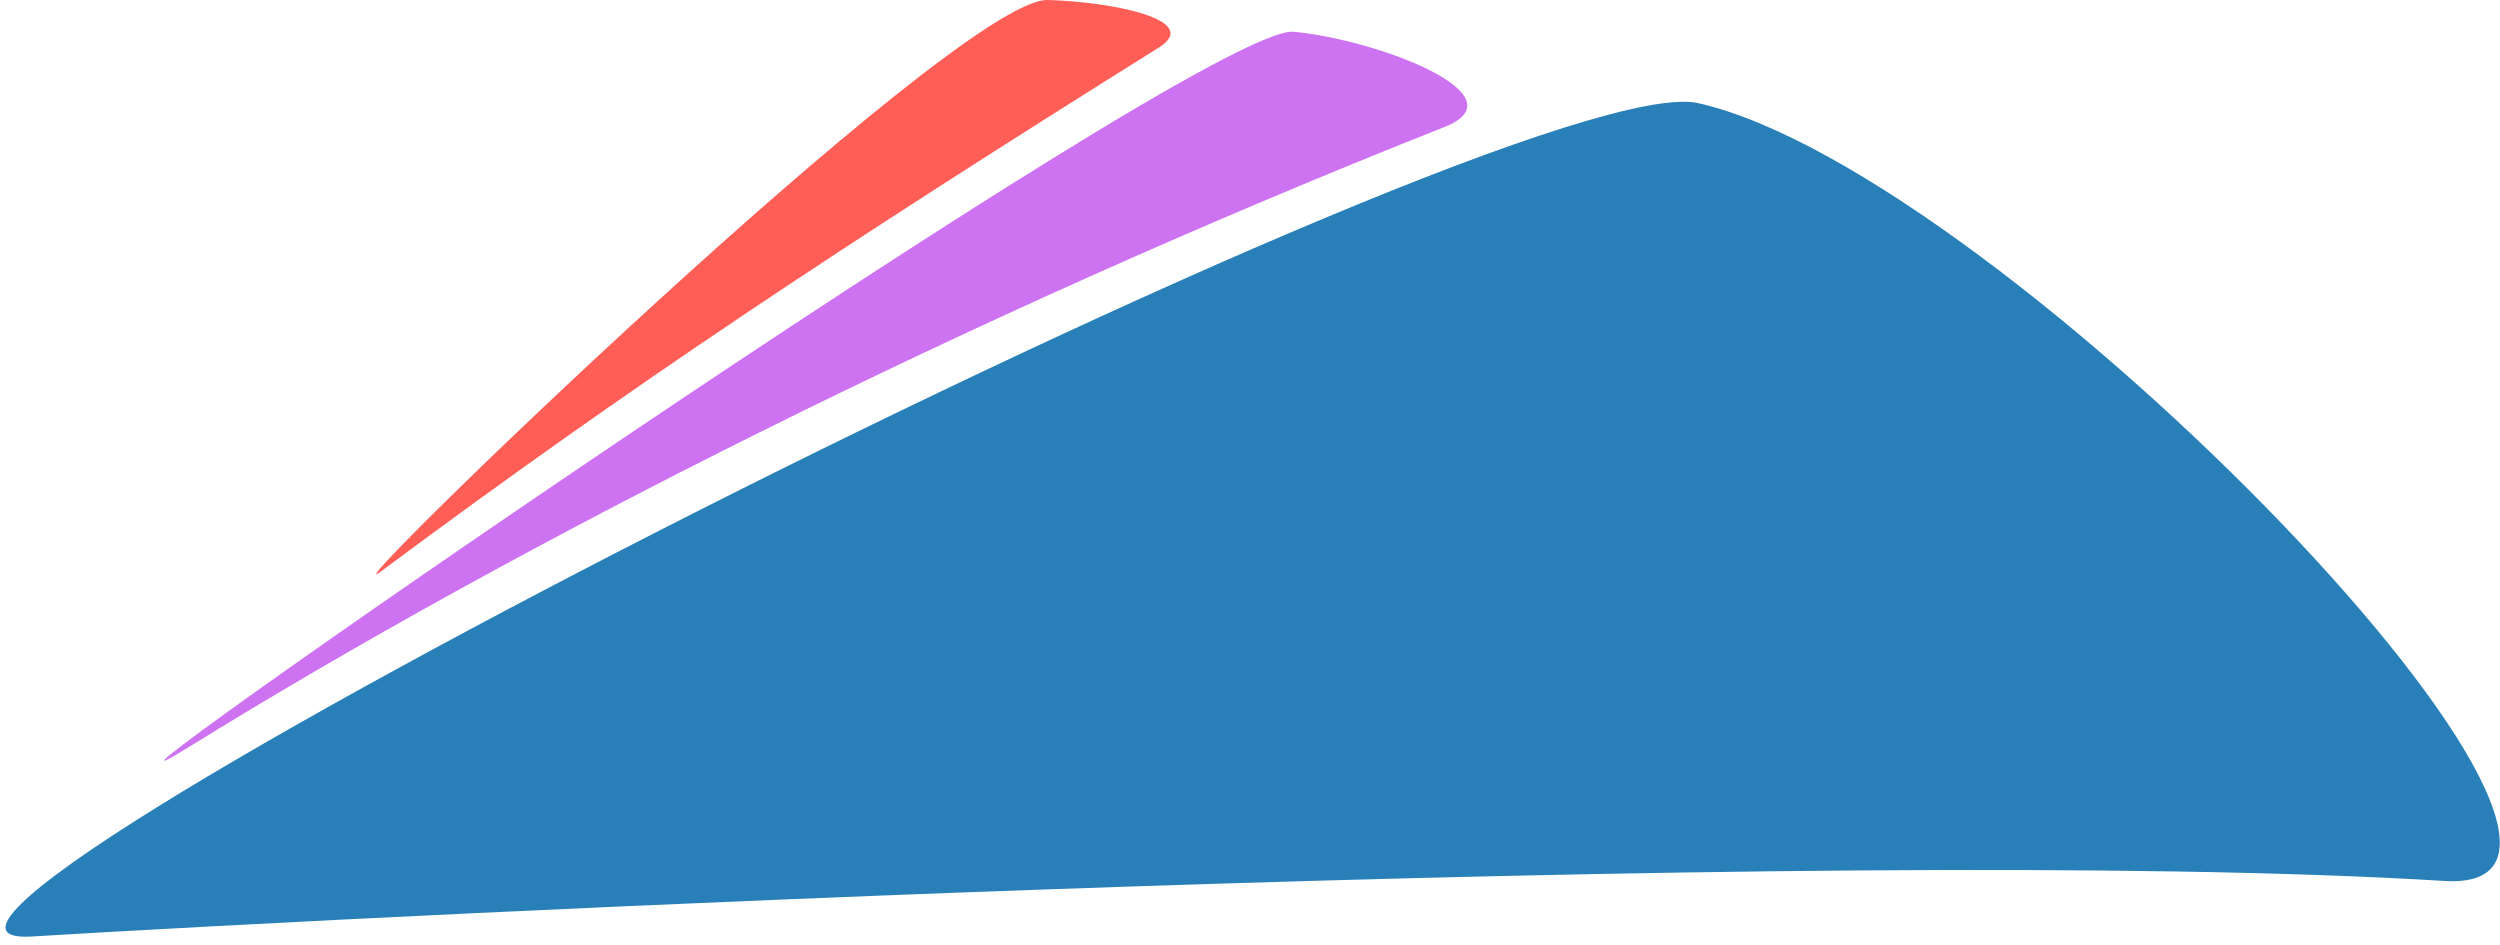
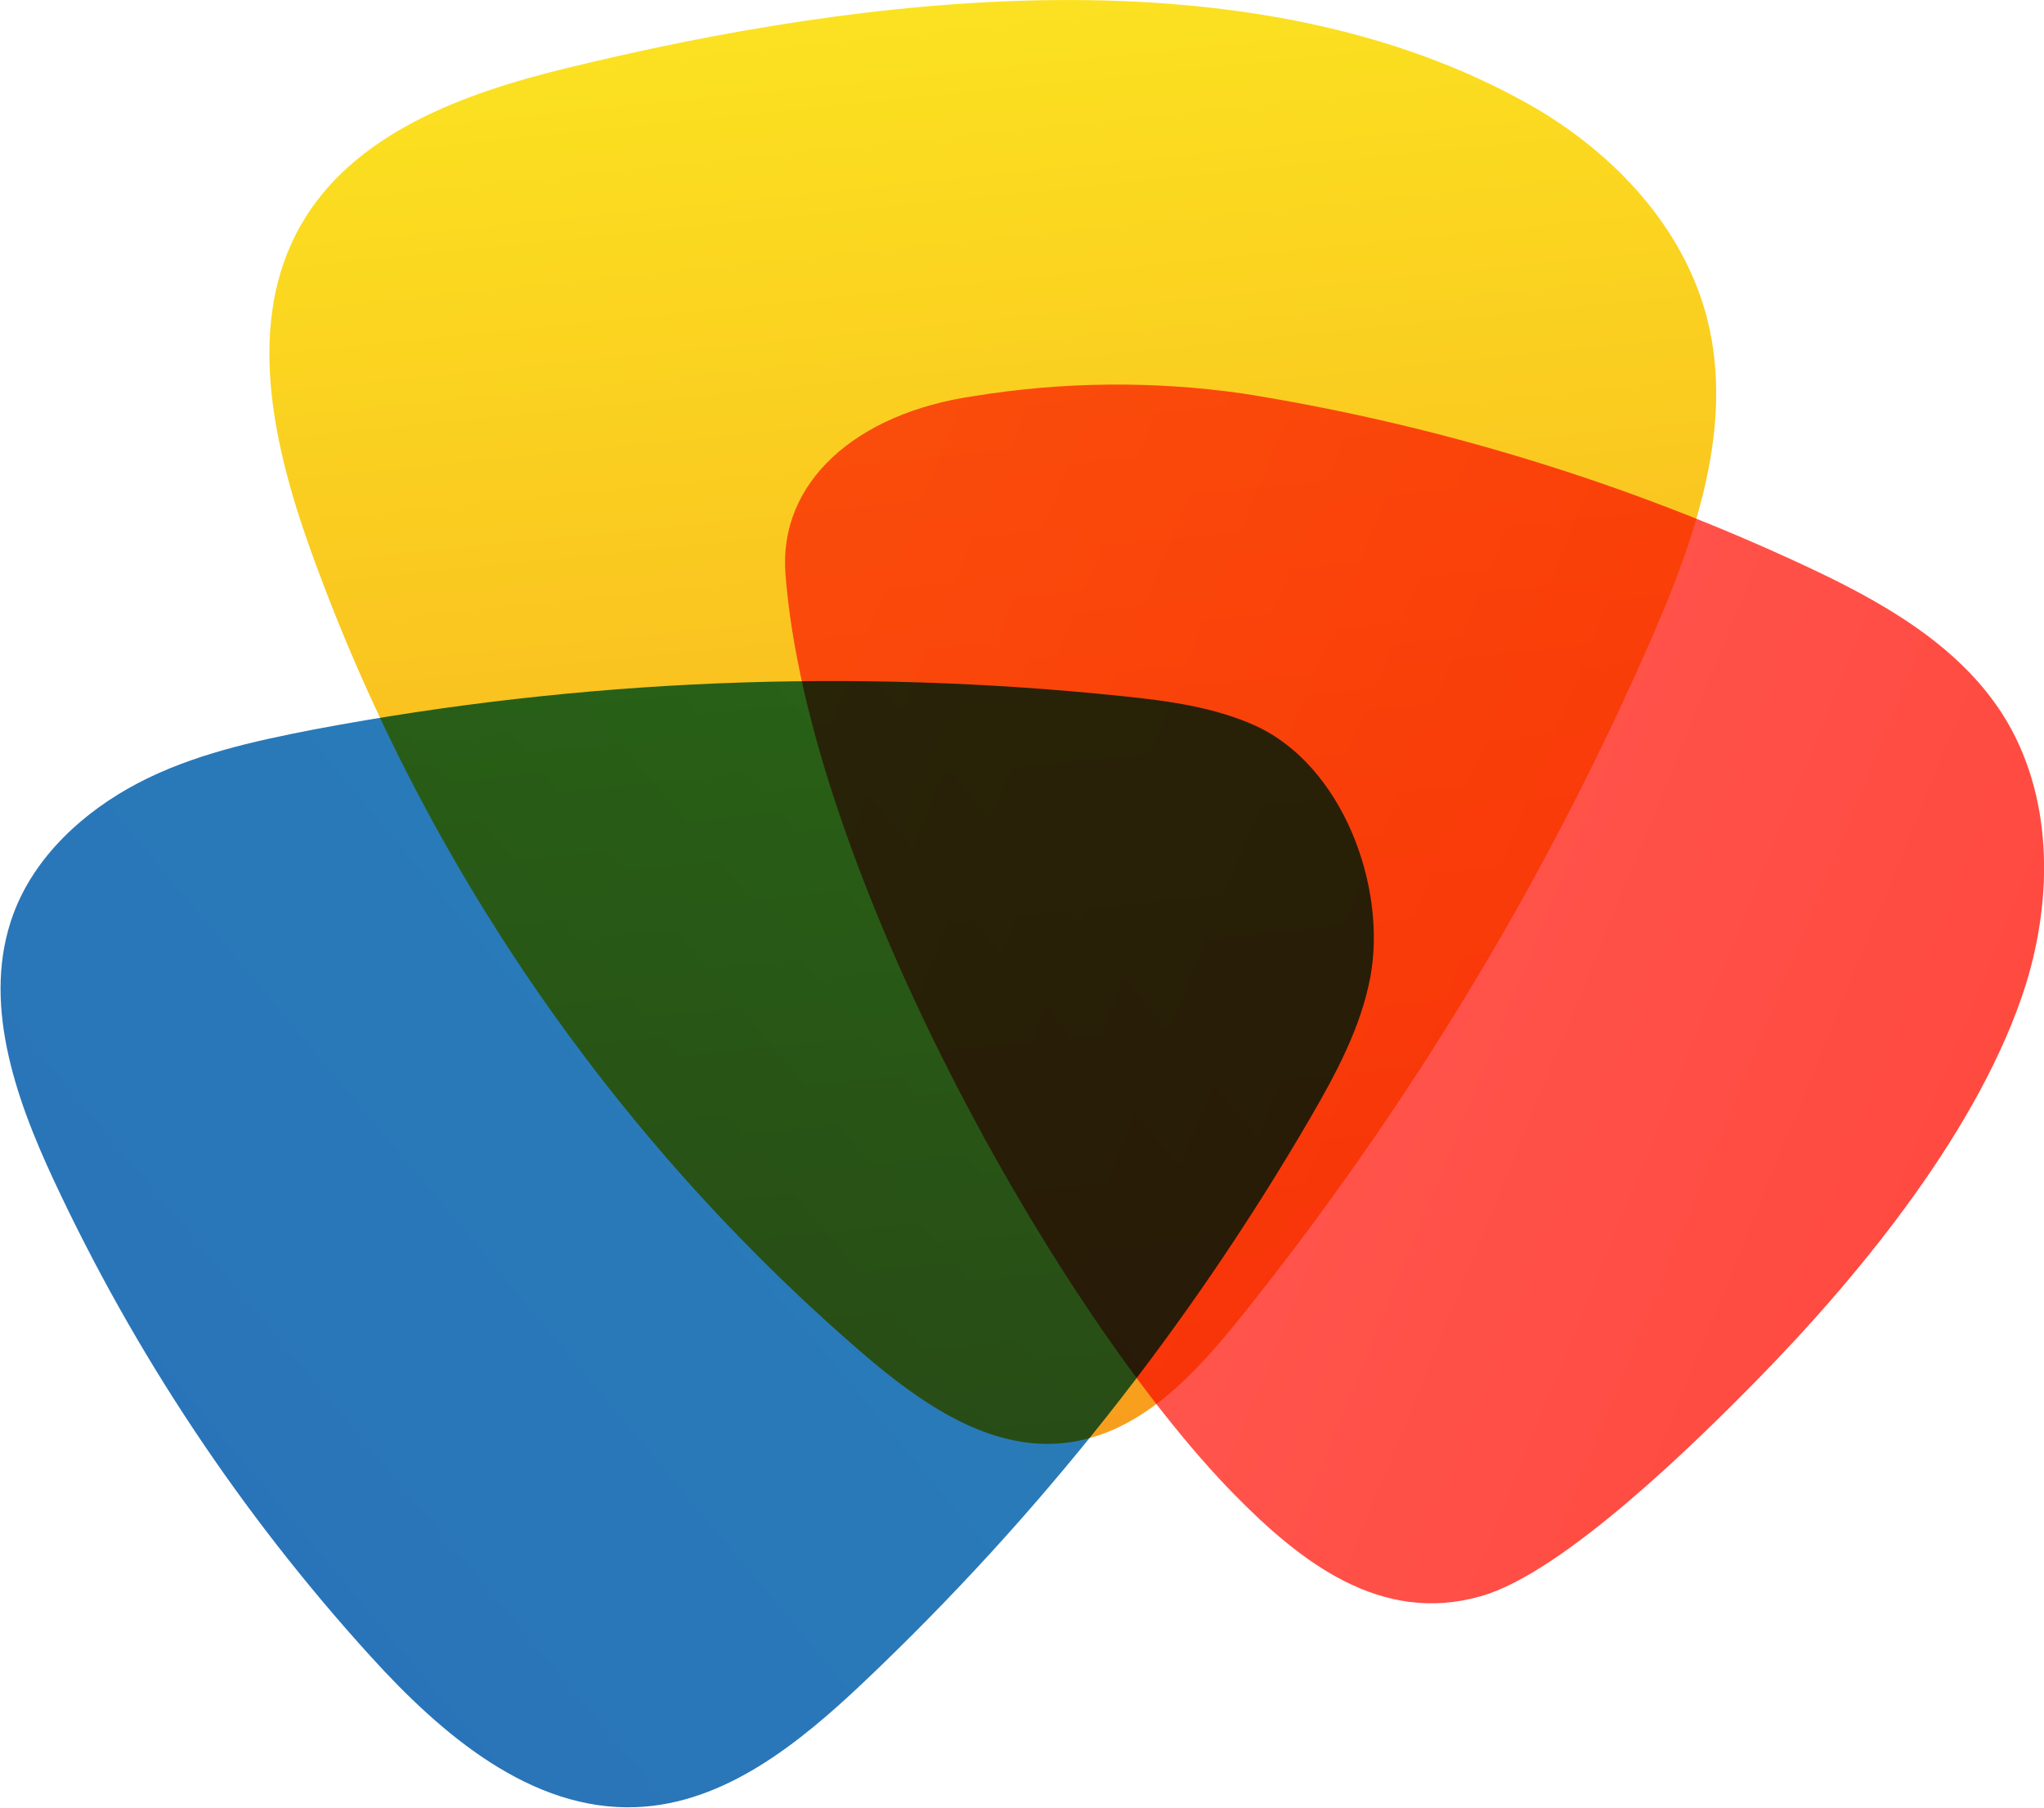
- <svg xmlns="http://www.w3.org/2000/svg" width="315" height="119" viewBox="0 0 315 119">
+ <svg xmlns="http://www.w3.org/2000/svg" viewBox="0 0 173.84 153.68">
  <defs>
-     <style>
-       .cls-1 {
-         fill: #2980b9;
-       }
- 
-       .cls-1, .cls-2, .cls-3 {
-         fill-rule: evenodd;
-       }
- 
-       .cls-2 {
-         fill: #cd72f1;
-       }
- 
-       .cls-3 {
-         fill: #ff5e57;
-       }
-     </style>
+     <style>.cls-1{isolation:isolate;}.cls-2,.cls-3,.cls-4{fill-rule:evenodd;mix-blend-mode:multiply;}.cls-2{fill:url(#linear-gradient);}.cls-3{fill:url(#linear-gradient-2);}.cls-4{fill:url(#Degradado_sin_nombre_14);}</style>
+     <linearGradient id="linear-gradient" x1="602.56" y1="319.99" x2="606.37" y2="465.57" gradientTransform="translate(196.14 -438.47) rotate(51.53)" gradientUnits="userSpaceOnUse">
+       <stop offset="0" stop-color="#2980b9" />
+       <stop offset="0.32" stop-color="#2979b8" />
+       <stop offset="1" stop-color="#2a6eb7" />
+     </linearGradient>
+     <linearGradient id="linear-gradient-2" x1="563.11" y1="417.8" x2="716.78" y2="368.32" gradientTransform="translate(138.28 -453.4) rotate(40.04)" gradientUnits="userSpaceOnUse">
+       <stop offset="0" stop-color="#ff5e57" />
+       <stop offset="1" stop-color="#ff3f34" />
+     </linearGradient>
+     <linearGradient id="Degradado_sin_nombre_14" x1="527.98" y1="270.58" x2="665.67" y2="358.87" gradientTransform="translate(196.14 -438.47) rotate(51.53)" gradientUnits="userSpaceOnUse">
+       <stop offset="0" stop-color="#fcee21" />
+       <stop offset="1" stop-color="#f7931e" />
+     </linearGradient>
  </defs>
-   <path class="cls-1" d="M4,118c46.089-2.8,225.7-11.793,304-7,32.2,1.971-55.4-89.243-94-98C191.005,7.783-28.672,119.986,4,118Z" />
-   <path id="Shape_3_copy" data-name="Shape 3 copy" class="cls-2" d="M24,94c40.828-25.255,97.483-54.024,158-78,10-3.96-8.42-11.006-19-12C151.535,2.923-3.837,111.219,24,94Z" />
-   <path id="Shape_3_copy_2" data-name="Shape 3 copy 2" class="cls-3" d="M48,72c31.63-23.529,58.121-41.043,98-66,5.612-3.512-5.988-5.788-14-6C120.488-.3,39.748,78.139,48,72Z" />
+   <g class="cls-1">
+     <g id="Layer_1" data-name="Layer 1">
+       <g id="_Group_" data-name="&lt;Group&gt;">
+         <g id="_Group_2" data-name="&lt;Group&gt;">
+           <path id="_Path_" data-name="&lt;Path&gt;" class="cls-2" d="M340.5,226.61c-3.54-1.61-7.46-2.13-11.33-2.53a237.81,237.81,0,0,0-68.72,2.82c-5.17,1-10.37,2.14-15,4.56s-8.81,6.23-10.63,11.16c-2.7,7.33.11,15.47,3.41,22.55a161.93,161.93,0,0,0,27,40.58c6,6.62,13.66,13.17,22.6,12.8,7.51-.31,13.85-5.45,19.3-10.61a215,215,0,0,0,38-48c2.19-3.77,4.3-7.69,5.11-12C351.66,240.24,347.86,230,340.5,226.61Z" transform="translate(-233.69 -164.88)" />
+           <path id="_Path_2" data-name="&lt;Path&gt;" class="cls-3" d="M404,225.61c-3.85-6-10.4-9.64-16.86-12.65a180.3,180.3,0,0,0-47.69-14.61,75.86,75.86,0,0,0-22.91.21c-10.17,1.47-16.63,7.41-16.05,15.09,1.88,25,23.15,63,38.16,78.3,5.64,5.74,12.46,11.11,21,8.66,7.07-2,18.53-13.34,23.53-18.44,8.88-9.05,19-21.5,22.81-33.58C408.3,241.1,408.32,232.41,404,225.61Z" transform="translate(-233.69 -164.88)" />
+           <path id="_Path_3" data-name="&lt;Path&gt;" class="cls-4" d="M281.89,170.67c-8.76,2.13-18.15,5.53-22.62,13.36-4.68,8.2-2.41,18.52.76,27.41a163,163,0,0,0,47,68.5c4.9,4.21,10.79,8.36,17.21,7.64s11.08-5.84,15.05-10.79a255.18,255.18,0,0,0,34.8-57.48c3.78-8.65,7.13-18.23,4.78-27.38-2-7.73-7.9-14-14.83-18C340.28,160.34,307.23,164.49,281.89,170.67Z" transform="translate(-233.69 -164.88)" />
+         </g>
+       </g>
+     </g>
+   </g>
</svg>
